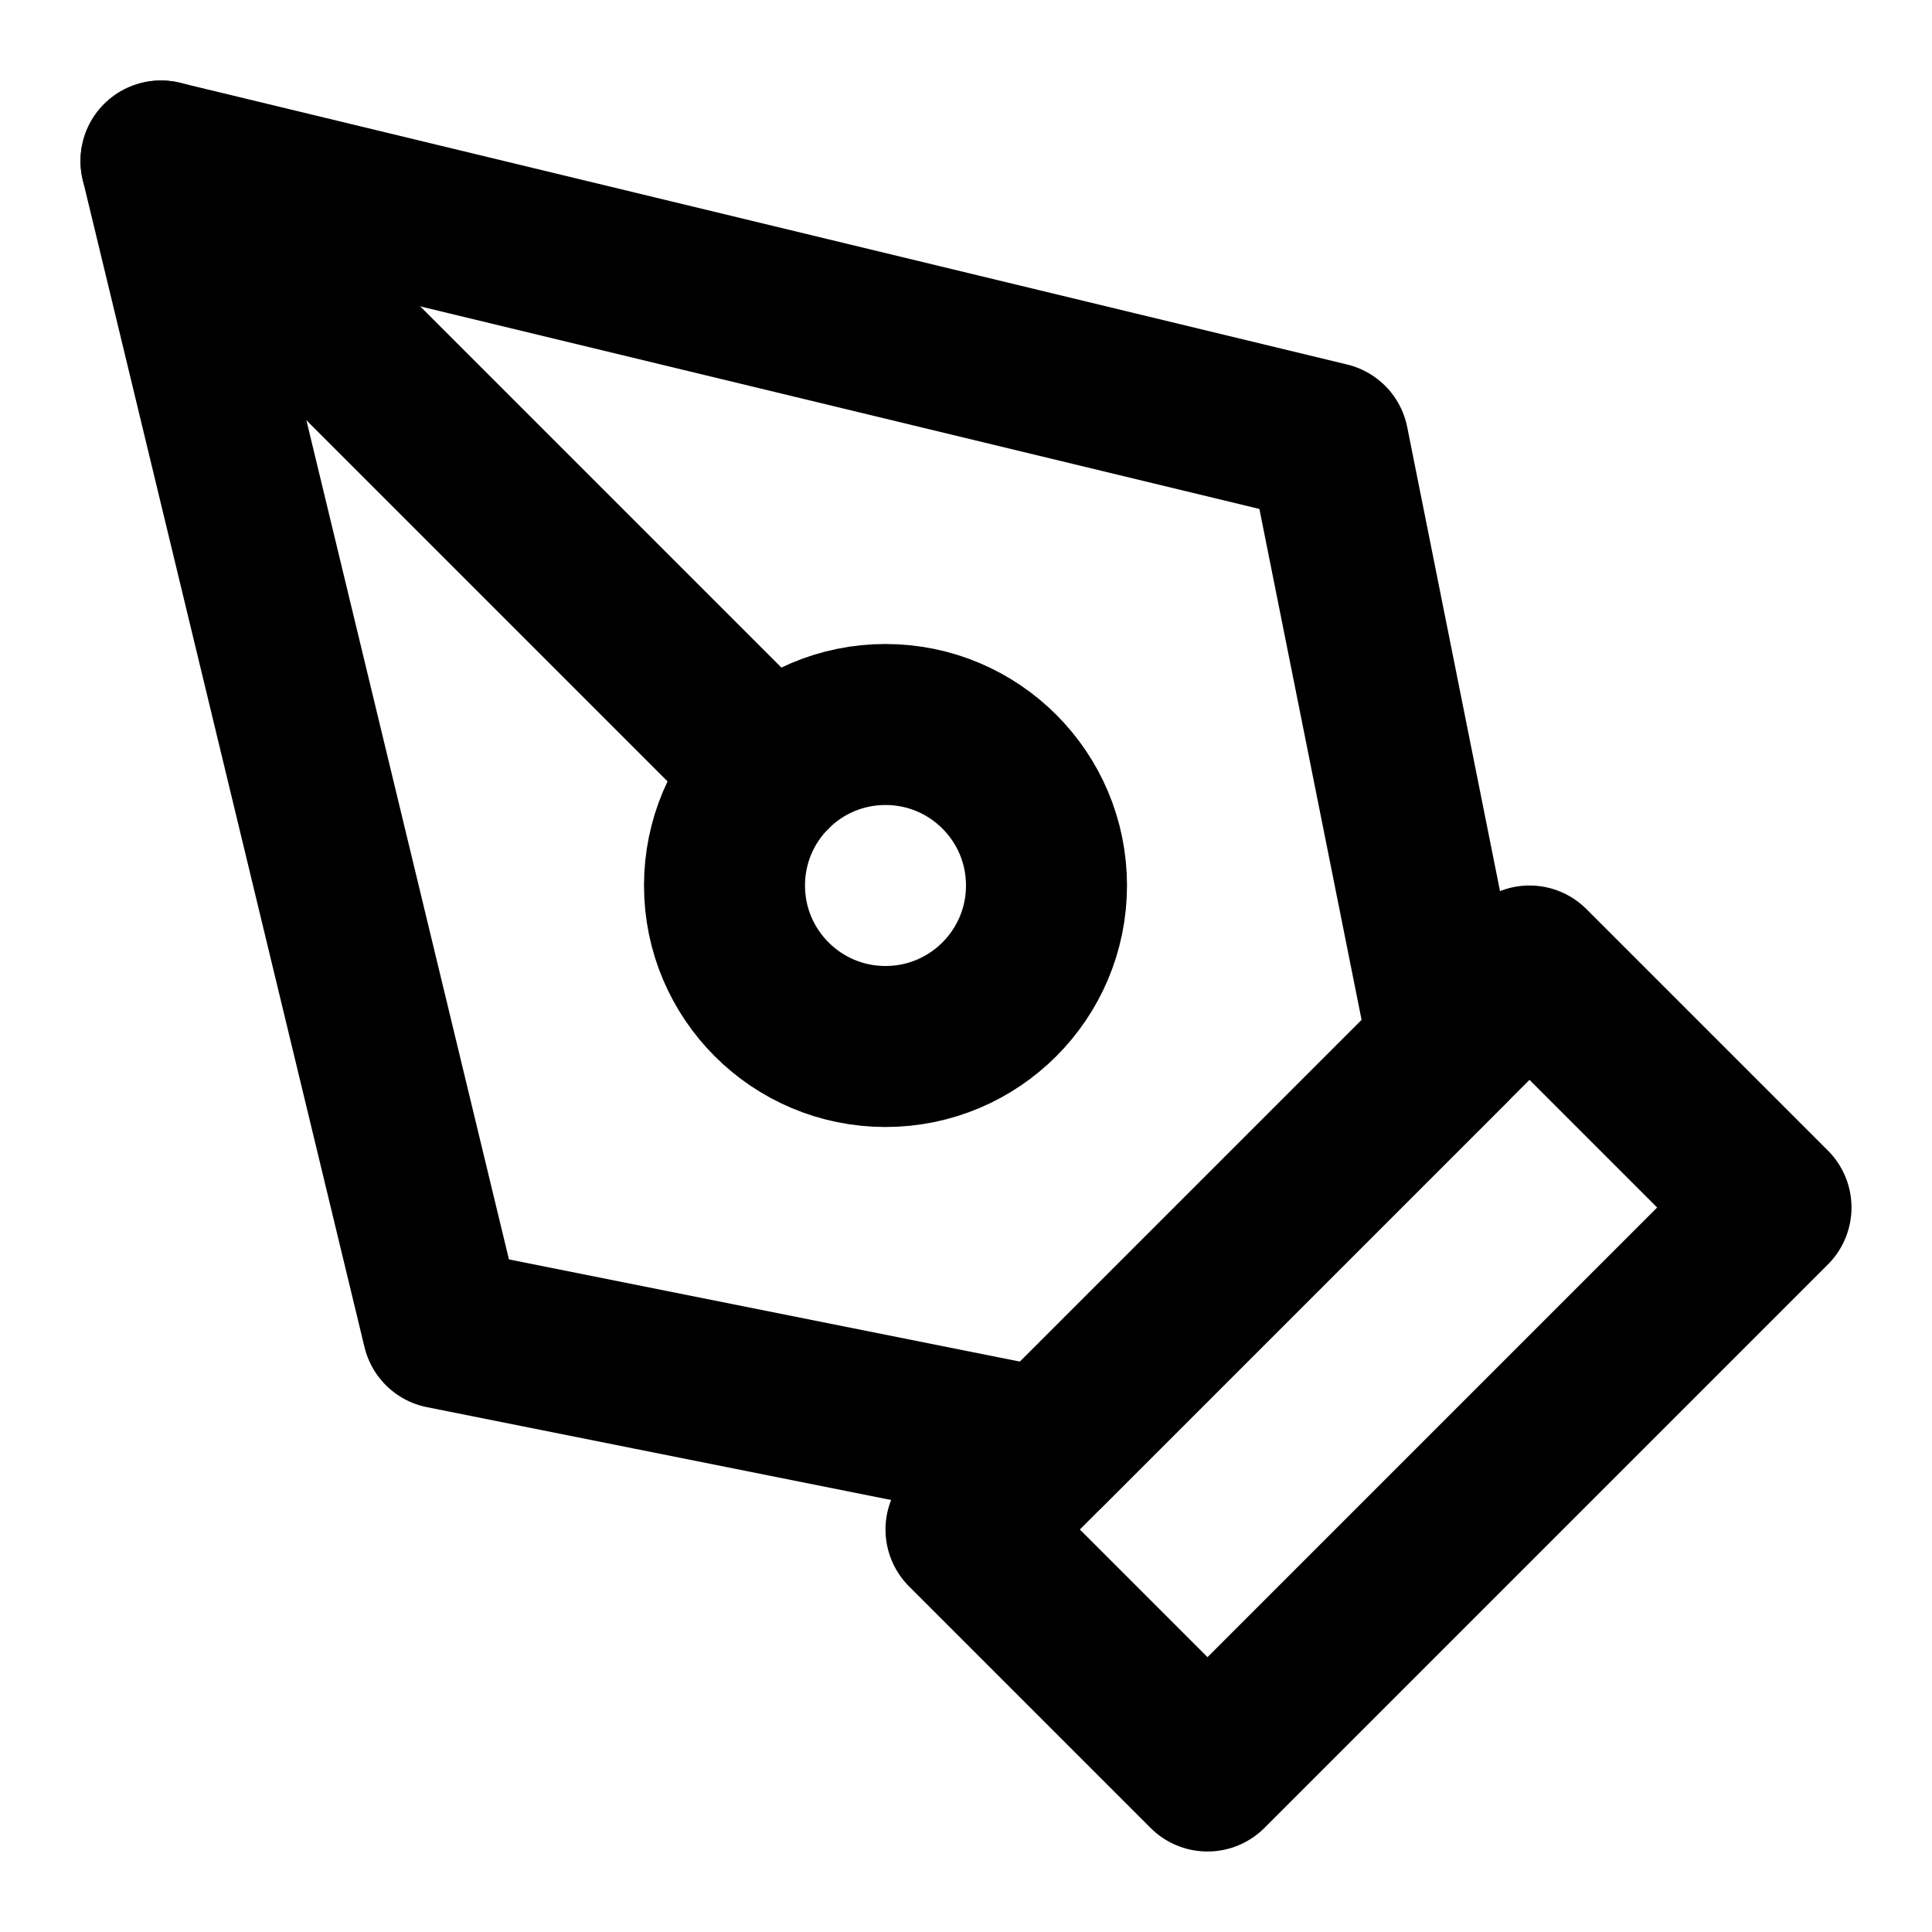
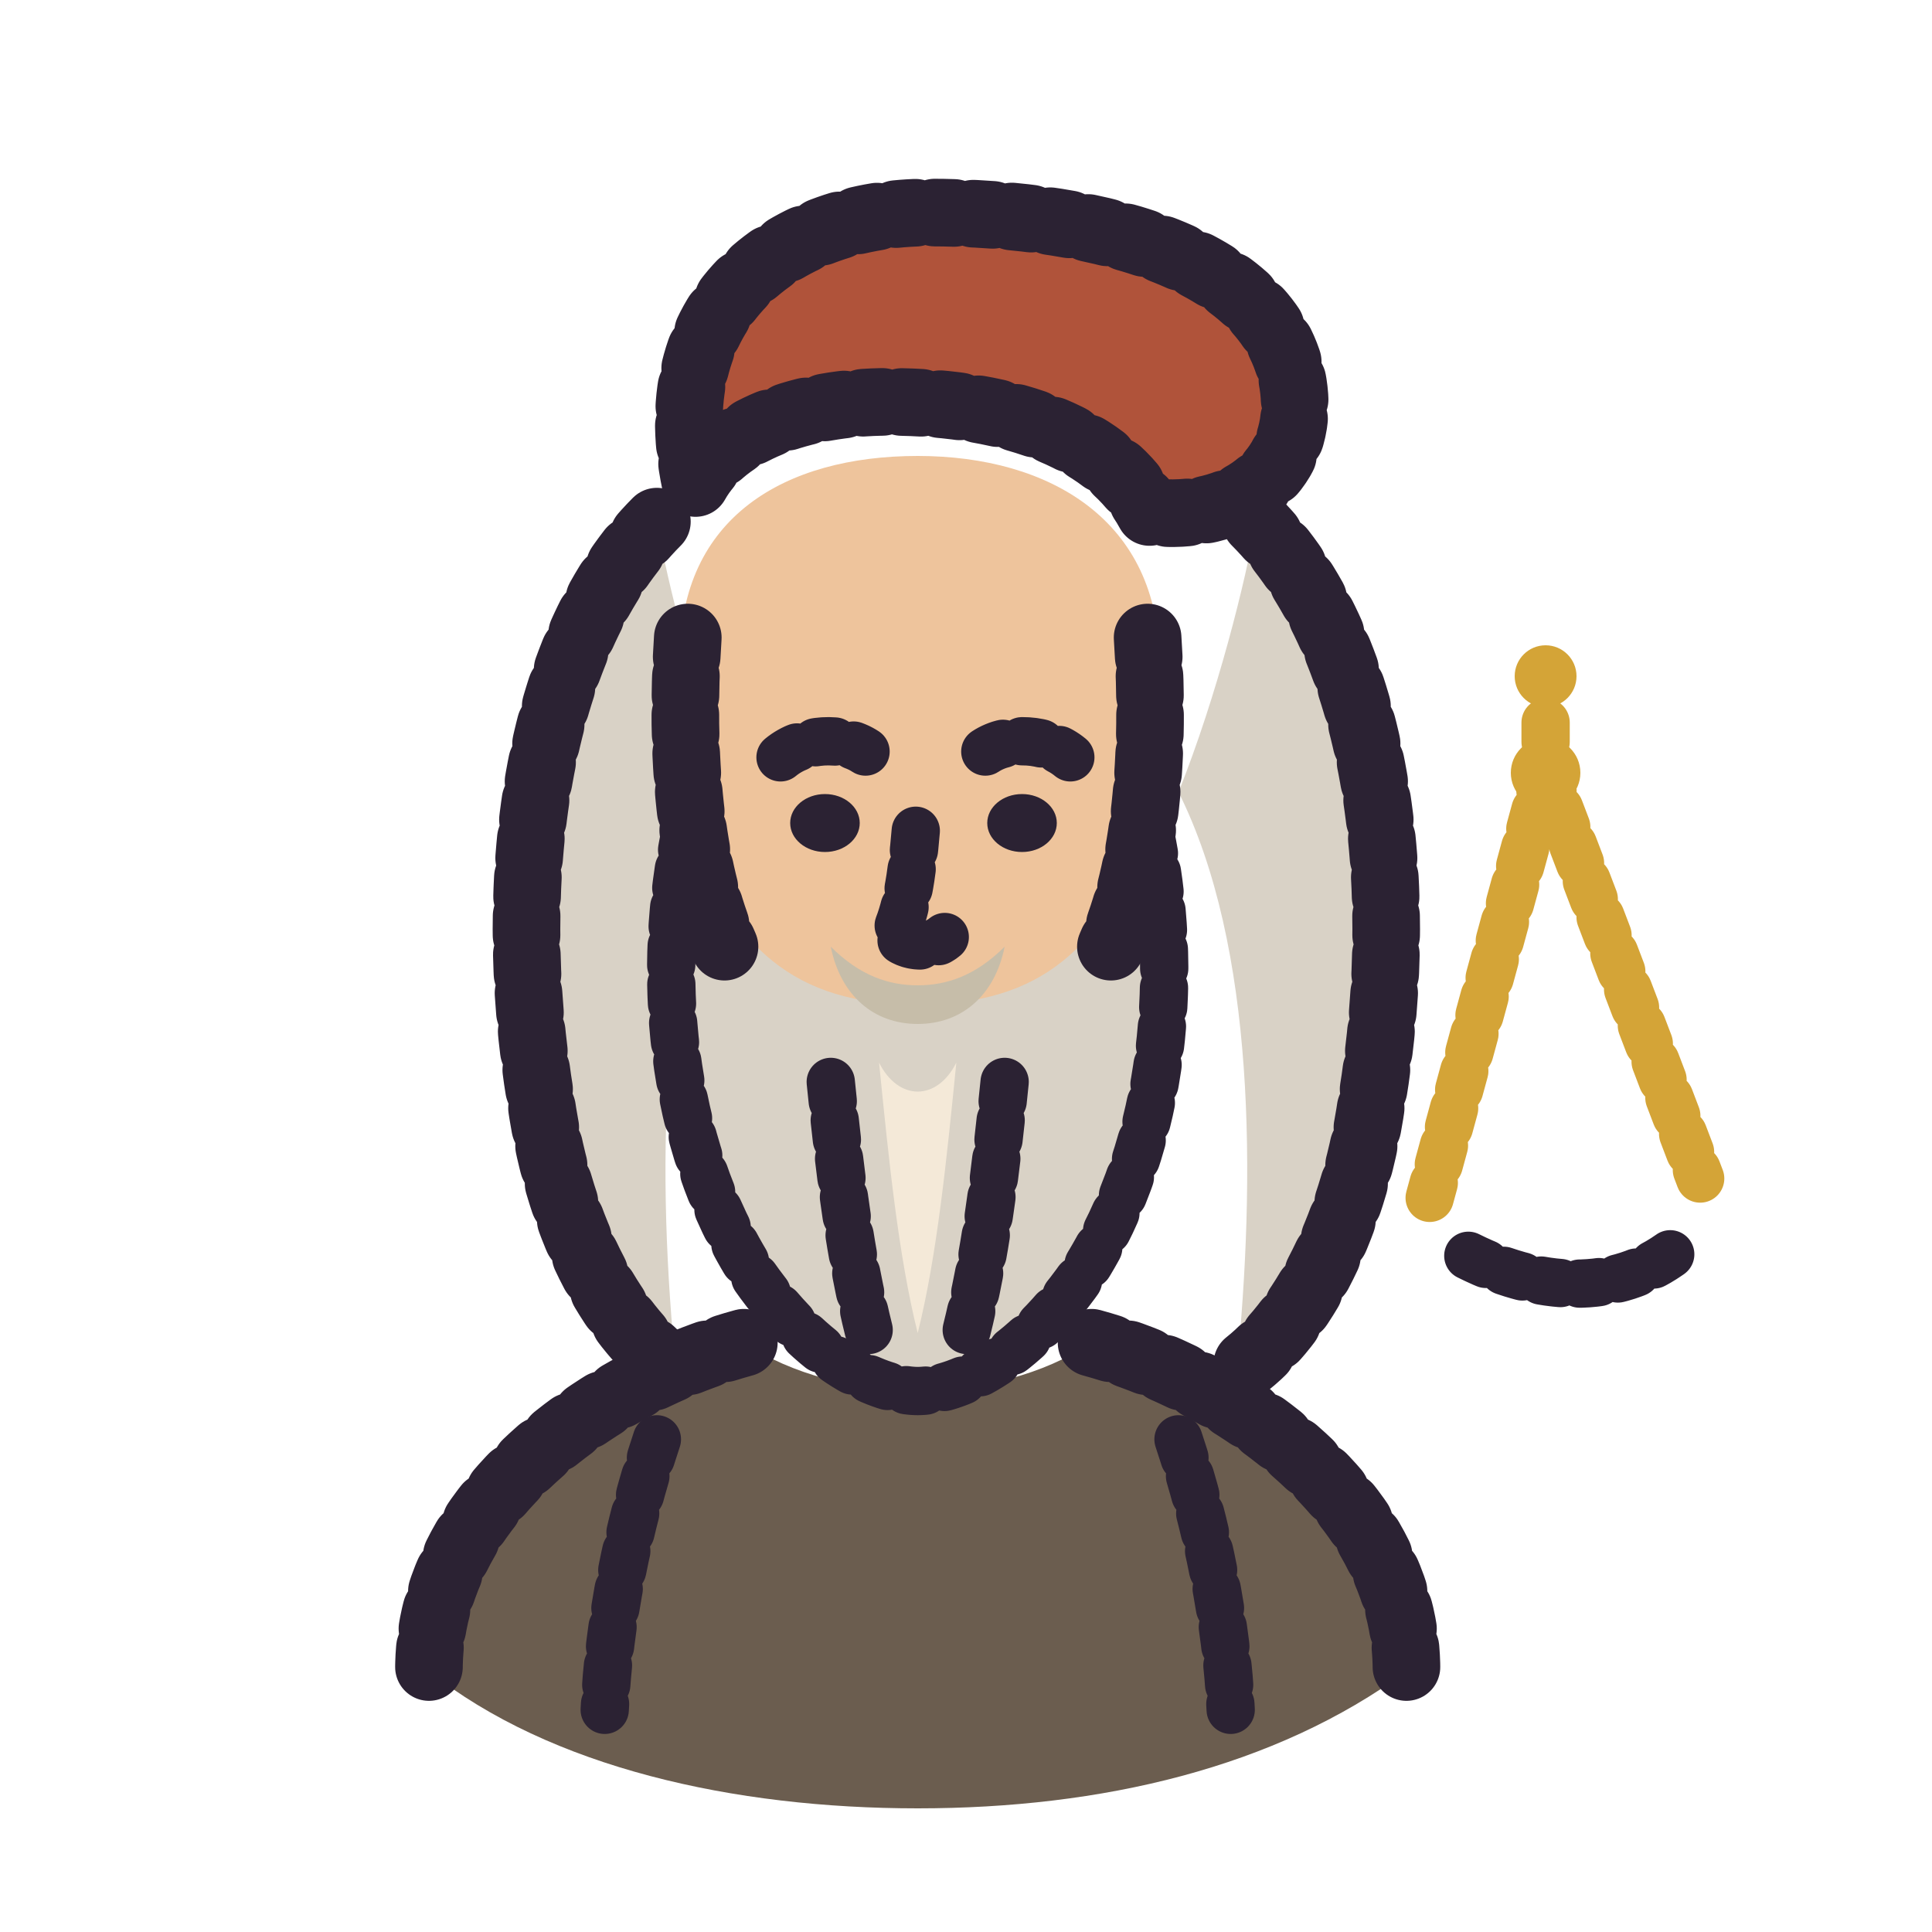
- <svg xmlns="http://www.w3.org/2000/svg" viewBox="0 0 24 24" fill="none" stroke="currentColor" stroke-width="2" stroke-linecap="round" stroke-linejoin="round">
-   <path d="M12 19l7-7 3 3-7 7-3-3z" />
-   <path d="M18 13l-1.5-7.5L2 2l3.5 14.5L13 18l5-5z" />
-   <path d="M2 2l7.586 7.586" />
-   <circle cx="11" cy="11" r="2" />
+ <svg xmlns="http://www.w3.org/2000/svg" viewBox="0 0 100 100" aria-hidden="true" stroke-linecap="round" stroke-linejoin="round">
+   <path d="M38.5 69.5C33 71 27.5 74.5 24.5 79C22.6 82 22.2 84.5 22.2 86.5C28.5 91.5 38 93.6 47.5 93.6C57 93.6 66 91.5 72.8 86.5C72.8 84.5 72.4 82 70.5 79C67.5 74.5 62 71 56.5 69.5C51.5 72.8 43.5 72.8 38.5 69.5Z" fill="#6b5d4f">
+     <animate attributeName="opacity" values="0;0;1" keyTimes="0;0.674;1" dur="0.86s" begin="0s" fill="freeze" />
+   </path>
+   <path d="M34 27C28 33 26 45 28 57C29 64 32 69 35 71C34 61 34 49 38 41C36 36 34.5 30 34 27ZM65 27C71 33 73 45 71 57C70 64 67 69 64 71C65 61 65 49 61 41C63 36 64.5 30 65 27Z" fill="#d9d2c6">
+     <animate attributeName="opacity" values="0;0;1" keyTimes="0;0.517;1" dur="0.58s" begin="0s" fill="freeze" />
+   </path>
+   <path d="M35.2 34C35.2 26.8 40.6 23.6 47.5 23.6C54.4 23.6 60 27 60 34.2C60 43.5 58 50.8 54.2 54.8C50.4 58.8 44.6 58.7 40.9 54.6C37.2 50.4 35.2 43 35.2 34Z" fill="#eec49c">
+     <animate attributeName="opacity" values="0;0;1" keyTimes="0;0.548;1" dur="0.62s" begin="0s" fill="freeze" />
+   </path>
+   <path d="M40.9 42.6a1.8 1.5 0 1 0 3.6 0a1.8 1.5 0 1 0-3.6 0ZM51.1 42.6a1.8 1.5 0 1 0 3.6 0a1.8 1.5 0 1 0-3.6 0Z" fill="#2b2233">
+     <animate attributeName="opacity" values="0;0;1" keyTimes="0;0.571;1" dur="0.42s" begin="0s" fill="freeze" />
+   </path>
+   <path d="M35.5 43C34 50 34.5 59 39 66C42.5 71 46 72 47.5 72C49 72 52.5 71 56 66C60.5 59 61 50 59.5 43C57 49 54 52 47.5 52C41 52 38 49 35.5 43Z" fill="#d9d2c6">
+     <animate attributeName="opacity" values="0;0;1" keyTimes="0;0.633;1" dur="0.6s" begin="0s" fill="freeze" />
+   </path>
+   <path d="M45.5 55C46 60 46.5 65 47.5 69C48.5 65 49 60 49.5 55C48.5 57 46.5 57 45.5 55Z" fill="#f4e9d8">
+     <animate attributeName="opacity" values="0;0;1" keyTimes="0;0.72;1" dur="0.7s" begin="0s" fill="freeze" />
+   </path>
+   <path d="M43 49C44.5 50.5 46 51 47.5 51C49 51 50.5 50.5 52 49C51.5 51.5 49.8 53 47.5 53C45.2 53 43.5 51.5 43 49Z" fill="#c6bda9">
+     <animate attributeName="opacity" values="0;0;1" keyTimes="0;0.7;1" dur="0.72s" begin="0s" fill="freeze" />
+   </path>
+   <path d="M36 25C34 15.5 41 11 48 11C57 11 66.5 13.5 67 20.5C67.3 24.5 64 27 59.5 26.5C57.5 22.8 52.5 20.8 46 20.8C41.5 20.8 37.5 22.3 36 25Z" fill="#b0533a">
+     <animate attributeName="opacity" values="0;0;1" keyTimes="0;0.548;1" dur="0.62s" begin="0s" fill="freeze" />
+   </path>
+   <path d="M78.2 40a1.8 1.8 0 1 0 3.6 0a1.8 1.8 0 1 0-3.6 0ZM78.4 35a1.6 1.6 0 1 0 3.2 0a1.6 1.6 0 1 0-3.2 0Z" fill="#d4a437">
+     <animate attributeName="opacity" values="0;0;1" keyTimes="0;0.85;1" dur="1s" begin="0s" fill="freeze" />
+   </path>
+   <path d="M35.6 33C35.2 39 35.7 45 37.5 49M59.4 33C59.8 39 59.3 45 57.5 49" fill="none" stroke="#2b2233" stroke-width="3.5" pathLength="1" stroke-dasharray="1">
+     <animate attributeName="stroke-dashoffset" values="1.01;0" keyTimes="0;1" calcMode="spline" keySplines=".4 0 .2 1" dur="0.24s" begin="0s" fill="freeze" />
+   </path>
+   <path d="M40.4 39.2C41.6 38.2 43.6 38.1 44.8 38.9" fill="none" stroke="#2b2233" stroke-width="2.5" pathLength="1" stroke-dasharray="1">
+     <animate attributeName="stroke-dashoffset" values="1.01;1.01;0" keyTimes="0;0.467;1" calcMode="spline" keySplines="0 0 1 1;.4 0 .2 1" dur="0.3s" begin="0s" fill="freeze" />
+   </path>
+   <path d="M51 38.9C52.2 38.1 54.2 38.2 55.4 39.2" fill="none" stroke="#2b2233" stroke-width="2.5" pathLength="1" stroke-dasharray="1">
+     <animate attributeName="stroke-dashoffset" values="1.01;1.01;0" keyTimes="0;0.5;1" calcMode="spline" keySplines="0 0 1 1;.4 0 .2 1" dur="0.32s" begin="0s" fill="freeze" />
+   </path>
+   <path d="M47.4 43C47.2 45.4 46.9 47.2 46.3 48.4C47 49.1 48.2 49.1 48.9 48.5" fill="none" stroke="#2b2233" stroke-width="2.5" pathLength="1" stroke-dasharray="1">
+     <animate attributeName="stroke-dashoffset" values="1.01;1.01;0" keyTimes="0;0.529;1" calcMode="spline" keySplines="0 0 1 1;.4 0 .2 1" dur="0.34s" begin="0s" fill="freeze" />
+   </path>
+   <path d="M34 27C28 33 26 45 28 57C29 64 32 69 35 71M65 27C71 33 73 45 71 57C70 64 67 69 64 71" fill="none" stroke="#2b2233" stroke-width="3.5" pathLength="1" stroke-dasharray="1">
+     <animate attributeName="stroke-dashoffset" values="1.01;1.01;0" keyTimes="0;0.238;1" calcMode="spline" keySplines="0 0 1 1;.4 0 .2 1" dur="0.42s" begin="0s" fill="freeze" />
+   </path>
+   <path d="M35.5 43C34 50 34.5 59 39 66C42.5 71 46 72 47.5 72C49 72 52.5 71 56 66C60.5 59 61 50 59.5 43" fill="none" stroke="#2b2233" stroke-width="2.5" pathLength="1" stroke-dasharray="1">
+     <animate attributeName="stroke-dashoffset" values="1.01;1.01;0" keyTimes="0;0.6;1" calcMode="spline" keySplines="0 0 1 1;.4 0 .2 1" dur="0.5s" begin="0s" fill="freeze" />
+   </path>
+   <path d="M43 56C43.5 61 44 65 45 69M52 56C51.5 61 51 65 50 69" fill="none" stroke="#2b2233" stroke-width="2.5" pathLength="1" stroke-dasharray="1">
+     <animate attributeName="stroke-dashoffset" values="1.01;1.01;0" keyTimes="0;0.72;1" calcMode="spline" keySplines="0 0 1 1;.4 0 .2 1" dur="0.62s" begin="0s" fill="freeze" />
+   </path>
+   <path d="M36 25C34 15.5 41 11 48 11C57 11 66.5 13.5 67 20.5C67.3 24.5 64 27 59.5 26.5M36 25C37.5 22.3 41.5 20.8 46 20.8C52.5 20.8 57.5 22.8 59.5 26.5" fill="none" stroke="#2b2233" stroke-width="3.5" pathLength="1" stroke-dasharray="1">
+     <animate attributeName="stroke-dashoffset" values="1.01;1.01;0" keyTimes="0;0.35;1" calcMode="spline" keySplines="0 0 1 1;.4 0 .2 1" dur="0.5s" begin="0s" fill="freeze" />
+   </path>
+   <path d="M38.5 69.5C33 71 27.5 74.5 24.5 79C22.6 82 22.2 84.5 22.2 86.5" fill="none" stroke="#2b2233" stroke-width="3.5" pathLength="1" stroke-dasharray="1">
+     <animate attributeName="stroke-dashoffset" values="1.01;1.01;0" keyTimes="0;0.714;1" calcMode="spline" keySplines="0 0 1 1;.4 0 .2 1" dur="0.7s" begin="0s" fill="freeze" />
+   </path>
+   <path d="M56.5 69.5C62 71 67.5 74.5 70.5 79C72.4 82 72.8 84.5 72.8 86.5" fill="none" stroke="#2b2233" stroke-width="3.5" pathLength="1" stroke-dasharray="1">
+     <animate attributeName="stroke-dashoffset" values="1.01;1.01;0" keyTimes="0;0.73;1" calcMode="spline" keySplines="0 0 1 1;.4 0 .2 1" dur="0.74s" begin="0s" fill="freeze" />
+   </path>
+   <path d="M34 74.5C32.5 79 31.5 84 31.3 88.5M61 74.5C62.5 79 63.5 84 63.7 88.5" fill="none" stroke="#2b2233" stroke-width="2.5" pathLength="1" stroke-dasharray="1">
+     <animate attributeName="stroke-dashoffset" values="1.01;1.01;0" keyTimes="0;0.795;1" calcMode="spline" keySplines="0 0 1 1;.4 0 .2 1" dur="0.82s" begin="0s" fill="freeze" />
+   </path>
+   <path d="M80 40L74 62M80 40L88 61" fill="none" stroke="#d4a437" stroke-width="2.5" pathLength="1" stroke-dasharray="1">
+     <animate attributeName="stroke-dashoffset" values="1.01;1.01;0" keyTimes="0;0.78;1" calcMode="spline" keySplines="0 0 1 1;.4 0 .2 1" dur="1s" begin="0s" fill="freeze" />
+   </path>
+   <path d="M80 38.4L80 36.5" fill="none" stroke="#d4a437" stroke-width="2.5" pathLength="1" stroke-dasharray="1">
+     <animate attributeName="stroke-dashoffset" values="1.01;1.01;0" keyTimes="0;0.82;1" calcMode="spline" keySplines="0 0 1 1;.4 0 .2 1" dur="1s" begin="0s" fill="freeze" />
+   </path>
+   <path d="M76 65C80 67 84 67 87 64.5" fill="none" stroke="#2b2233" stroke-width="2.5" pathLength="1" stroke-dasharray="1">
+     <animate attributeName="stroke-dashoffset" values="1.01;1.01;0" keyTimes="0;0.725;1" calcMode="spline" keySplines="0 0 1 1;.4 0 .2 1" dur="0.8s" begin="0s" fill="freeze" />
+   </path>
</svg>
